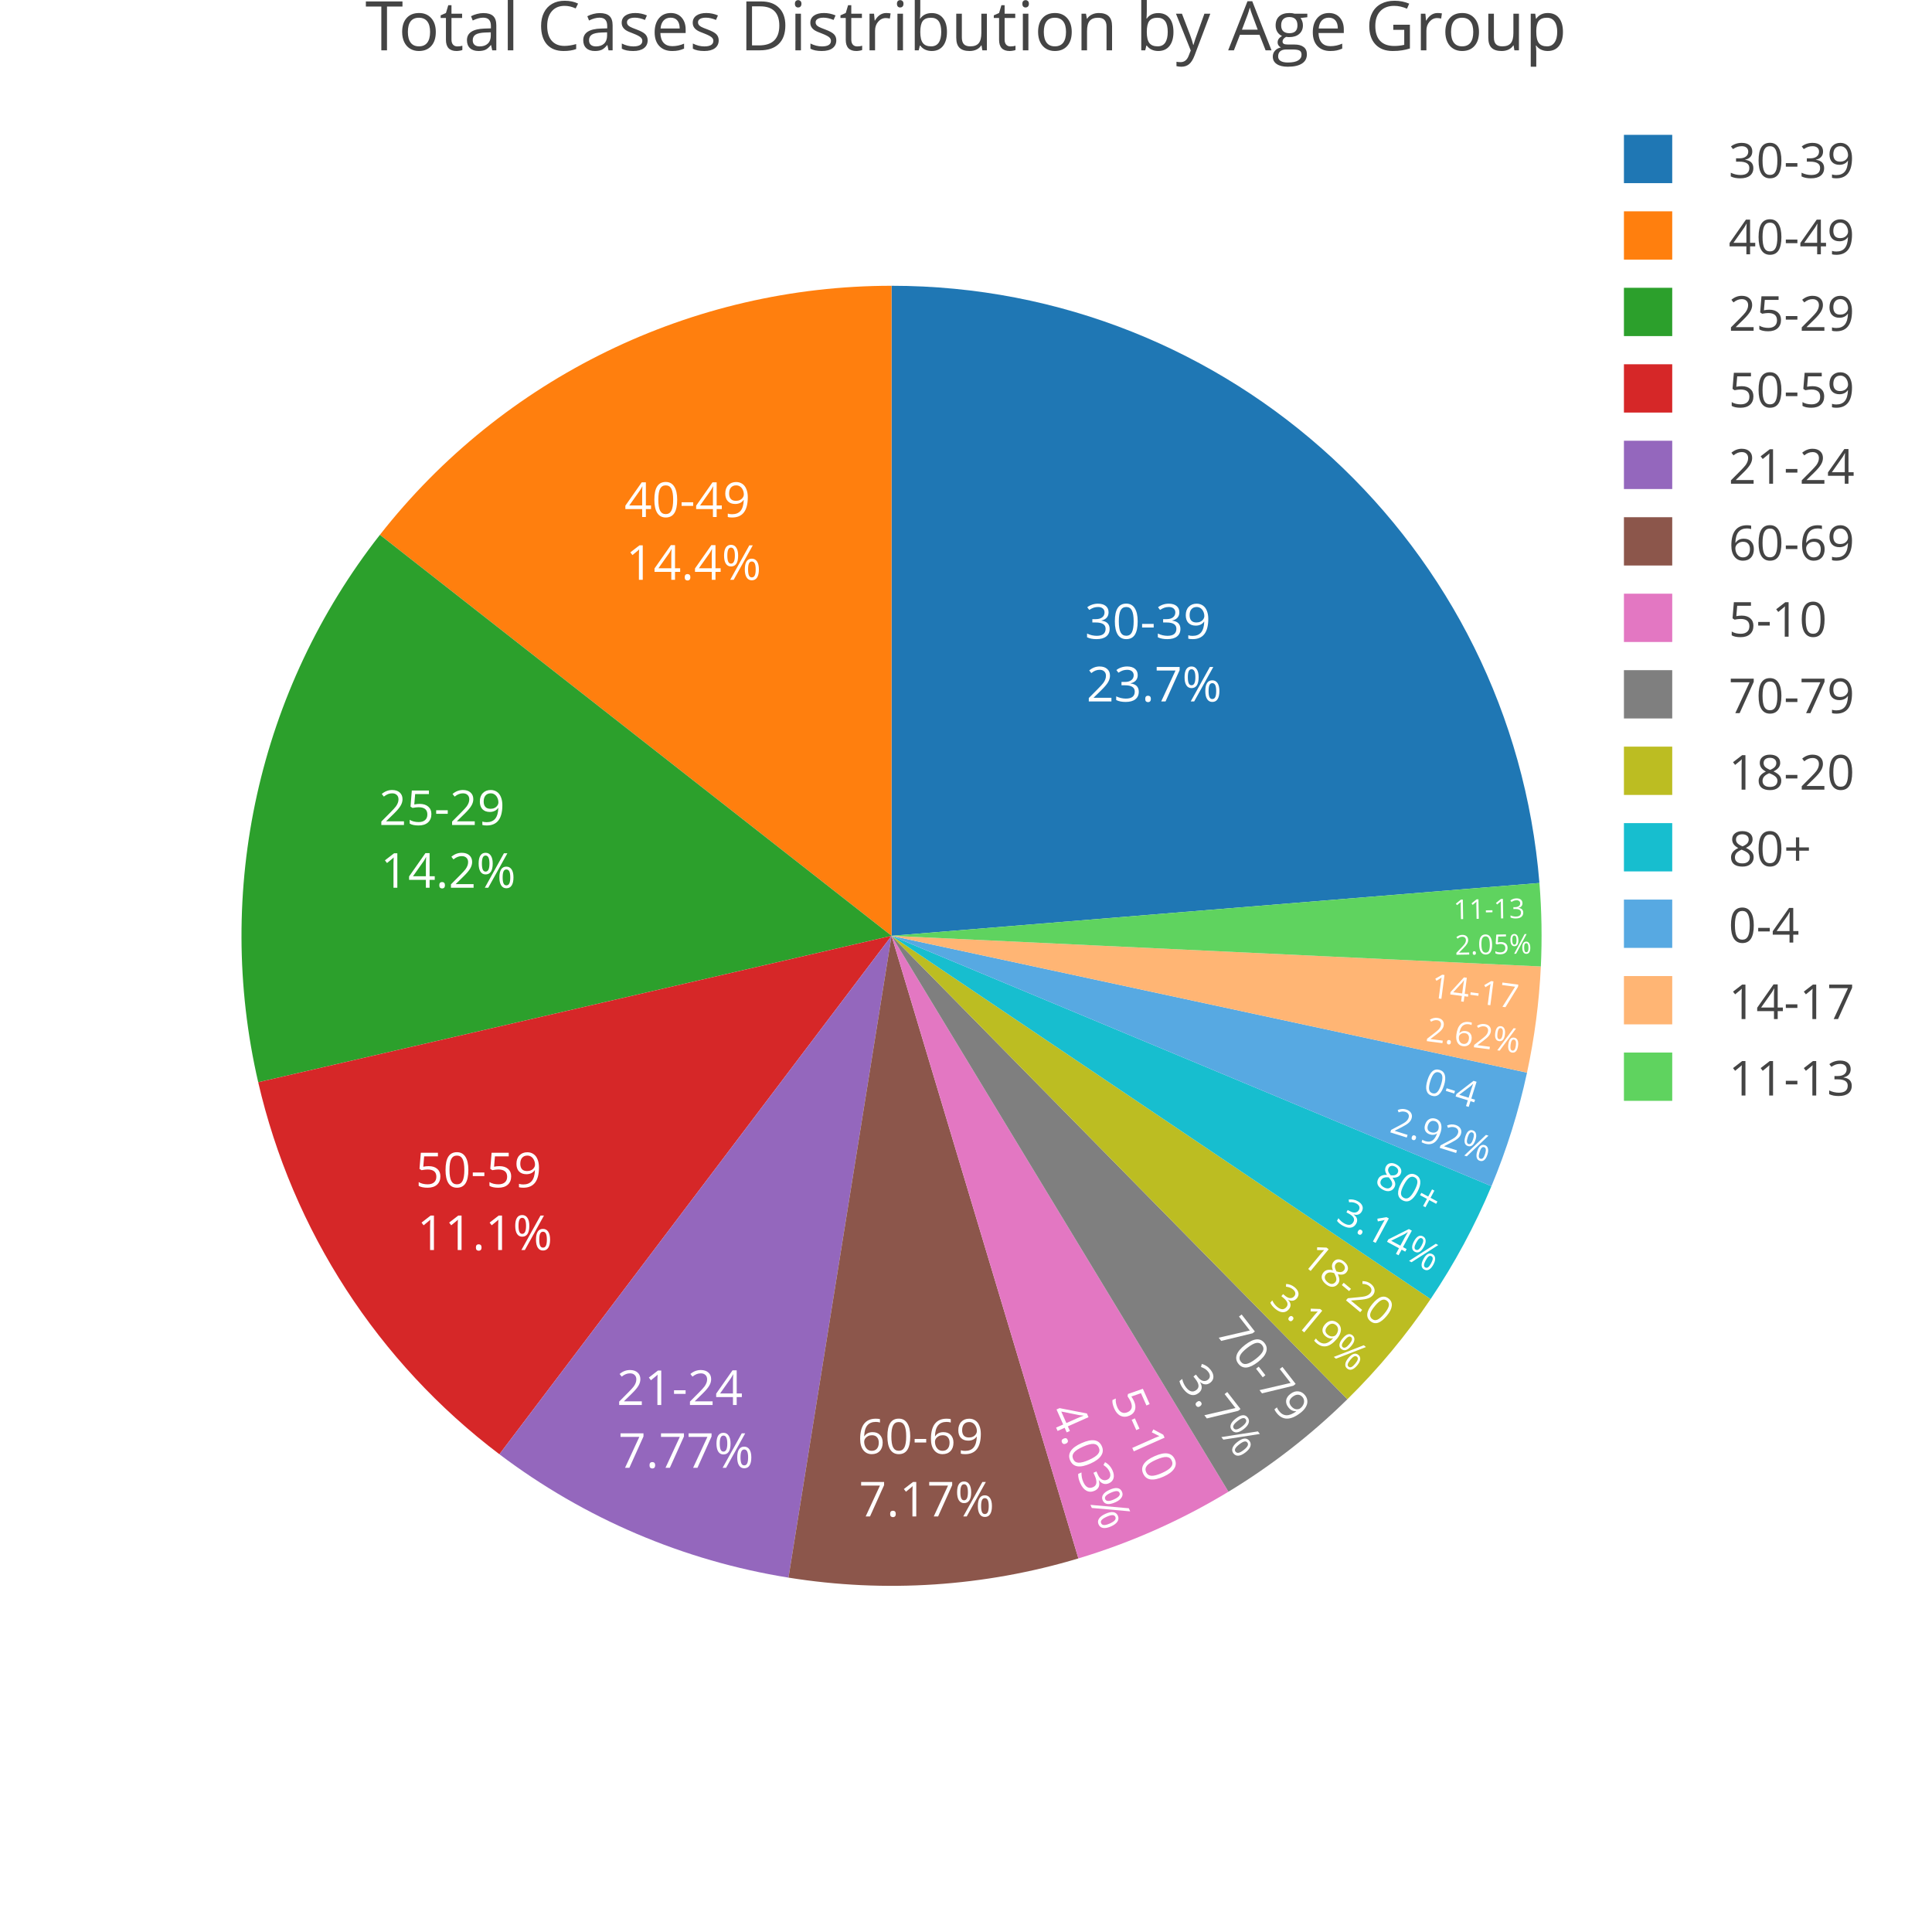
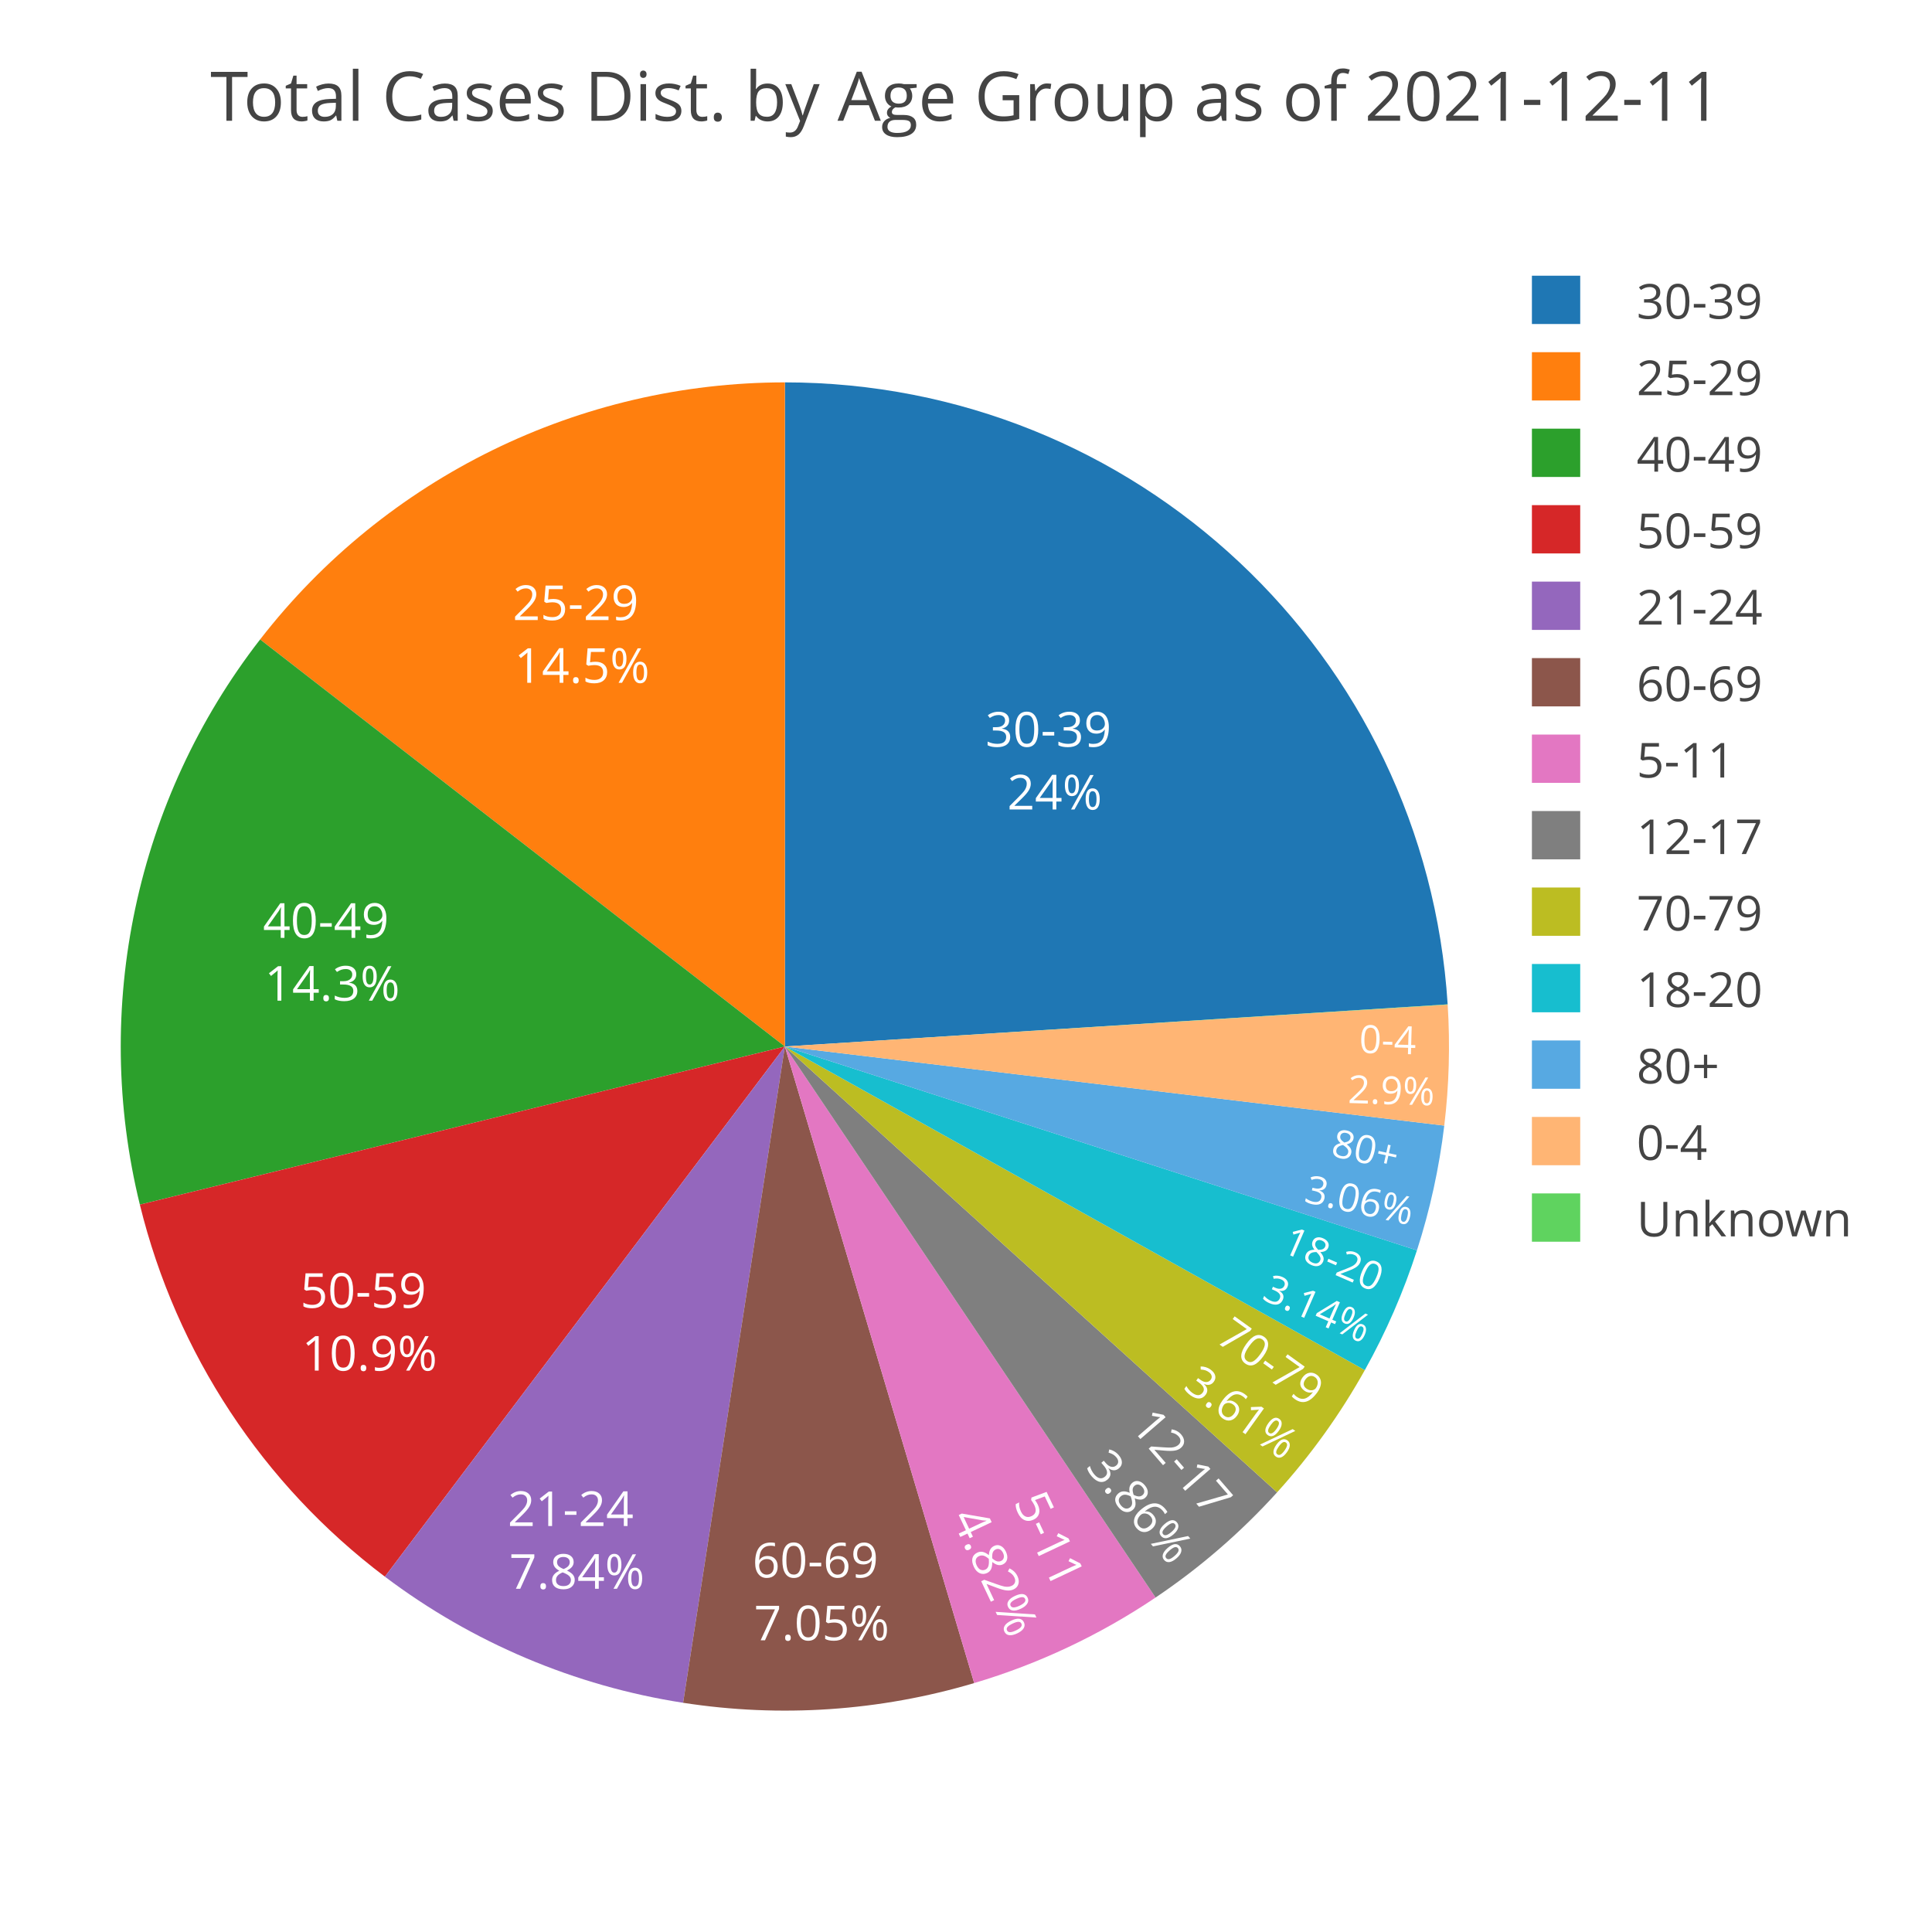
<svg xmlns="http://www.w3.org/2000/svg" class="main-svg" width="480" height="480" style="" viewBox="0 0 480 480">
  <rect x="0" y="0" width="480" height="480" style="fill: rgb(255, 255, 255); fill-opacity: 1;" />
-   <defs id="defs-c866b3">
+   <defs id="defs-971657">
    <g class="clips" />
    <g class="gradients" />
    <g class="patterns" />
  </defs>
  <g class="bglayer" />
  <g class="layer-below">
    <g class="imagelayer" />
    <g class="shapelayer" />
  </g>
  <g class="cartesianlayer" />
  <g class="polarlayer" />
  <g class="ternarylayer" />
  <g class="geolayer" />
  <g class="funnelarealayer" />
  <g class="pielayer">
    <g class="trace" stroke-linejoin="round" style="opacity: 1;">
      <g class="slice">
-         <path class="surface" d="M221.5,232.5l0,-161.5a161.5,161.5 0 0 1 160.966,148.378Z" style="pointer-events: all; stroke-width: 0; fill: rgb(31, 119, 180); fill-opacity: 1; stroke: rgb(68, 68, 68); stroke-opacity: 1;" />
-         <g class="slicetext">
-           <text data-notex="1" class="slicetext" transform="translate(286.7413,158.6689)" text-anchor="middle" x="0" y="0" style="font-family: 'Open Sans', verdana, arial, sans-serif; font-size: 12px; fill: rgb(255, 255, 255); fill-opacity: 1; white-space: pre;">
+         <path class="surface" d="M195,260l0,-165a165,165 0 0 1 164.667,154.53Z" style="pointer-events: all; stroke-width: 0; fill: rgb(31, 119, 180); fill-opacity: 1; stroke: rgb(68, 68, 68); stroke-opacity: 1;" />
+         <g class="slicetext">
+           <text data-notex="1" class="slicetext" transform="translate(262.0367,185.5109)" text-anchor="middle" x="0" y="0" style="font-family: 'Open Sans', verdana, arial, sans-serif; font-size: 12px; fill: rgb(255, 255, 255); fill-opacity: 1; white-space: pre;">
            <tspan class="line" dy="0em" x="0" y="0">30-39</tspan>
-             <tspan class="line" dy="1.3em" x="0" y="0">23.7%</tspan>
-           </text>
-         </g>
-       </g>
-       <g class="slice">
-         <path class="surface" d="M221.5,232.5l-127.116,-99.618a161.5,161.5 0 0 1 127.116,-61.882Z" style="pointer-events: all; stroke-width: 0; fill: rgb(255, 127, 14); fill-opacity: 1; stroke: rgb(68, 68, 68); stroke-opacity: 1;" />
-         <g class="slicetext">
-           <text data-notex="1" class="slicetext" transform="translate(172.3317,128.4458)" text-anchor="middle" x="0" y="0" style="font-family: 'Open Sans', verdana, arial, sans-serif; font-size: 12px; fill: rgb(255, 255, 255); fill-opacity: 1; white-space: pre;">
+             <tspan class="line" dy="1.3em" x="0" y="0">24%</tspan>
+           </text>
+         </g>
+       </g>
+       <g class="slice">
+         <path class="surface" d="M195,260l-130.376,-101.129a165,165 0 0 1 130.376,-63.871Z" style="pointer-events: all; stroke-width: 0; fill: rgb(255, 127, 14); fill-opacity: 1; stroke: rgb(68, 68, 68); stroke-opacity: 1;" />
+         <g class="slicetext">
+           <text data-notex="1" class="slicetext" transform="translate(144.588,154.0423)" text-anchor="middle" x="0" y="0" style="font-family: 'Open Sans', verdana, arial, sans-serif; font-size: 12px; fill: rgb(255, 255, 255); fill-opacity: 1; white-space: pre;">
+             <tspan class="line" dy="0em" x="0" y="0">25-29</tspan>
+             <tspan class="line" dy="1.3em" x="0" y="0">14.5%</tspan>
+           </text>
+         </g>
+       </g>
+       <g class="slice">
+         <path class="surface" d="M195,260l-160.254,39.288a165,165 0 0 1 29.878,-140.417Z" style="pointer-events: all; stroke-width: 0; fill: rgb(44, 160, 44); fill-opacity: 1; stroke: rgb(68, 68, 68); stroke-opacity: 1;" />
+         <g class="slicetext">
+           <text data-notex="1" class="slicetext" transform="translate(82.53775,233.0155)" text-anchor="middle" x="0" y="0" style="font-family: 'Open Sans', verdana, arial, sans-serif; font-size: 12px; fill: rgb(255, 255, 255); fill-opacity: 1; white-space: pre;">
            <tspan class="line" dy="0em" x="0" y="0">40-49</tspan>
-             <tspan class="line" dy="1.3em" x="0" y="0">14.4%</tspan>
-           </text>
-         </g>
-       </g>
-       <g class="slice">
-         <path class="surface" d="M221.5,232.5l-157.349,36.38a161.5,161.5 0 0 1 30.233,-135.998Z" style="pointer-events: all; stroke-width: 0; fill: rgb(44, 160, 44); fill-opacity: 1; stroke: rgb(68, 68, 68); stroke-opacity: 1;" />
-         <g class="slicetext">
-           <text data-notex="1" class="slicetext" transform="translate(111.3561,204.96)" text-anchor="middle" x="0" y="0" style="font-family: 'Open Sans', verdana, arial, sans-serif; font-size: 12px; fill: rgb(255, 255, 255); fill-opacity: 1; white-space: pre;">
-             <tspan class="line" dy="0em" x="0" y="0">25-29</tspan>
-             <tspan class="line" dy="1.3em" x="0" y="0">14.2%</tspan>
-           </text>
-         </g>
-       </g>
-       <g class="slice">
-         <path class="surface" d="M221.5,232.5l-97.424,128.806a161.5,161.5 0 0 1 -59.926,-92.426Z" style="pointer-events: all; stroke-width: 0; fill: rgb(214, 39, 40); fill-opacity: 1; stroke: rgb(68, 68, 68); stroke-opacity: 1;" />
-         <g class="slicetext">
-           <text data-notex="1" class="slicetext" transform="translate(120.4509,294.962)" text-anchor="middle" x="0" y="0" style="font-family: 'Open Sans', verdana, arial, sans-serif; font-size: 12px; fill: rgb(255, 255, 255); fill-opacity: 1; white-space: pre;">
+             <tspan class="line" dy="1.3em" x="0" y="0">14.3%</tspan>
+           </text>
+         </g>
+       </g>
+       <g class="slice">
+         <path class="surface" d="M195,260l-99.374,131.719a165,165 0 0 1 -60.881,-92.431Z" style="pointer-events: all; stroke-width: 0; fill: rgb(214, 39, 40); fill-opacity: 1; stroke: rgb(68, 68, 68); stroke-opacity: 1;" />
+         <g class="slicetext">
+           <text data-notex="1" class="slicetext" transform="translate(91.81284,324.9109)" text-anchor="middle" x="0" y="0" style="font-family: 'Open Sans', verdana, arial, sans-serif; font-size: 12px; fill: rgb(255, 255, 255); fill-opacity: 1; white-space: pre;">
            <tspan class="line" dy="0em" x="0" y="0">50-59</tspan>
-             <tspan class="line" dy="1.3em" x="0" y="0">11.1%</tspan>
-           </text>
-         </g>
-       </g>
-       <g class="slice">
-         <path class="surface" d="M221.5,232.5l-25.603,159.458a161.5,161.5 0 0 1 -71.821,-30.652Z" style="pointer-events: all; stroke-width: 0; fill: rgb(148, 103, 189); fill-opacity: 1; stroke: rgb(68, 68, 68); stroke-opacity: 1;" />
-         <g class="slicetext">
-           <text data-notex="1" class="slicetext" transform="translate(170.4485,349.0642)" text-anchor="middle" x="0" y="0" style="font-family: 'Open Sans', verdana, arial, sans-serif; font-size: 12px; fill: rgb(255, 255, 255); fill-opacity: 1; white-space: pre;">
+             <tspan class="line" dy="1.3em" x="0" y="0">10.9%</tspan>
+           </text>
+         </g>
+       </g>
+       <g class="slice">
+         <path class="surface" d="M195,260l-25.283,163.051a165,165 0 0 1 -74.091,-31.333Z" style="pointer-events: all; stroke-width: 0; fill: rgb(148, 103, 189); fill-opacity: 1; stroke: rgb(68, 68, 68); stroke-opacity: 1;" />
+         <g class="slicetext">
+           <text data-notex="1" class="slicetext" transform="translate(143.3288,379.1301)" text-anchor="middle" x="0" y="0" style="font-family: 'Open Sans', verdana, arial, sans-serif; font-size: 12px; fill: rgb(255, 255, 255); fill-opacity: 1; white-space: pre;">
            <tspan class="line" dy="0em" x="0" y="0">21-24</tspan>
-             <tspan class="line" dy="1.3em" x="0" y="0">7.77%</tspan>
-           </text>
-         </g>
-       </g>
-       <g class="slice">
-         <path class="surface" d="M221.5,232.5l46.423,154.684a161.5,161.5 0 0 1 -72.026,4.774Z" style="pointer-events: all; stroke-width: 0; fill: rgb(140, 86, 75); fill-opacity: 1; stroke: rgb(68, 68, 68); stroke-opacity: 1;" />
-         <g class="slicetext">
-           <text data-notex="1" class="slicetext" transform="translate(230.2293,361.157)" text-anchor="middle" x="0" y="0" style="font-family: 'Open Sans', verdana, arial, sans-serif; font-size: 12px; fill: rgb(255, 255, 255); fill-opacity: 1; white-space: pre;">
+             <tspan class="line" dy="1.3em" x="0" y="0">7.84%</tspan>
+           </text>
+         </g>
+       </g>
+       <g class="slice">
+         <path class="surface" d="M195,260l47.036,158.154a165,165 0 0 1 -72.318,4.898Z" style="pointer-events: all; stroke-width: 0; fill: rgb(140, 86, 75); fill-opacity: 1; stroke: rgb(68, 68, 68); stroke-opacity: 1;" />
+         <g class="slicetext">
+           <text data-notex="1" class="slicetext" transform="translate(204.1409,391.921)" text-anchor="middle" x="0" y="0" style="font-family: 'Open Sans', verdana, arial, sans-serif; font-size: 12px; fill: rgb(255, 255, 255); fill-opacity: 1; white-space: pre;">
            <tspan class="line" dy="0em" x="0" y="0">60-69</tspan>
-             <tspan class="line" dy="1.3em" x="0" y="0">7.17%</tspan>
-           </text>
-         </g>
-       </g>
-       <g class="slice">
-         <path class="surface" d="M221.5,232.5l83.706,138.114a161.5,161.5 0 0 1 -37.283,16.57Z" style="pointer-events: all; stroke-width: 0; fill: rgb(227, 119, 194); fill-opacity: 1; stroke: rgb(68, 68, 68); stroke-opacity: 1;" />
-         <g class="slicetext">
-           <text data-notex="1" class="slicetext" transform="translate(281.2421,359.5733)scale(0.9771968)rotate(66.03808)" text-anchor="middle" x="0" y="0" style="font-family: 'Open Sans', verdana, arial, sans-serif; font-size: 12px; fill: rgb(255, 255, 255); fill-opacity: 1; white-space: pre;">
-             <tspan class="line" dy="0em" x="0" y="0">5-10</tspan>
-             <tspan class="line" dy="1.3em" x="0" y="0">4.03%</tspan>
-           </text>
-         </g>
-       </g>
-       <g class="slice">
-         <path class="surface" d="M221.5,232.5l113.253,115.135a161.5,161.5 0 0 1 -29.546,22.979Z" style="pointer-events: all; stroke-width: 0; fill: rgb(127, 127, 127); fill-opacity: 1; stroke: rgb(68, 68, 68); stroke-opacity: 1;" />
-         <g class="slicetext">
-           <text data-notex="1" class="slicetext" transform="translate(311.7397,343.8603)scale(0.9384983)rotate(52.12681)" text-anchor="middle" x="0" y="0" style="font-family: 'Open Sans', verdana, arial, sans-serif; font-size: 12px; fill: rgb(255, 255, 255); fill-opacity: 1; white-space: pre;">
+             <tspan class="line" dy="1.3em" x="0" y="0">7.05%</tspan>
+           </text>
+         </g>
+       </g>
+       <g class="slice">
+         <path class="surface" d="M195,260l92.1,136.903a165,165 0 0 1 -45.065,21.25Z" style="pointer-events: all; stroke-width: 0; fill: rgb(227, 119, 194); fill-opacity: 1; stroke: rgb(68, 68, 68); stroke-opacity: 1;" />
+         <g class="slicetext">
+           <text data-notex="1" class="slicetext" transform="translate(257.5967,385.5832)rotate(64.75353)" text-anchor="middle" x="0" y="0" style="font-family: 'Open Sans', verdana, arial, sans-serif; font-size: 12px; fill: rgb(255, 255, 255); fill-opacity: 1; white-space: pre;">
+             <tspan class="line" dy="0em" x="0" y="0">5-11</tspan>
+             <tspan class="line" dy="1.3em" x="0" y="0">4.82%</tspan>
+           </text>
+         </g>
+       </g>
+       <g class="slice">
+         <path class="surface" d="M195,260l122.292,110.768a165,165 0 0 1 -30.192,26.135Z" style="pointer-events: all; stroke-width: 0; fill: rgb(127, 127, 127); fill-opacity: 1; stroke: rgb(68, 68, 68); stroke-opacity: 1;" />
+         <g class="slicetext">
+           <text data-notex="1" class="slicetext" transform="translate(291.5701,367.0455)scale(0.9673091)rotate(49.11949)" text-anchor="middle" x="0" y="0" style="font-family: 'Open Sans', verdana, arial, sans-serif; font-size: 12px; fill: rgb(255, 255, 255); fill-opacity: 1; white-space: pre;">
+             <tspan class="line" dy="0em" x="0" y="0">12-17</tspan>
+             <tspan class="line" dy="1.3em" x="0" y="0">3.86%</tspan>
+           </text>
+         </g>
+       </g>
+       <g class="slice">
+         <path class="surface" d="M195,260l144.086,80.4a165,165 0 0 1 -21.794,30.368Z" style="pointer-events: all; stroke-width: 0; fill: rgb(188, 189, 34); fill-opacity: 1; stroke: rgb(68, 68, 68); stroke-opacity: 1;" />
+         <g class="slicetext">
+           <text data-notex="1" class="slicetext" transform="translate(314.6027,342.376)scale(0.9196225)rotate(35.66536)" text-anchor="middle" x="0" y="0" style="font-family: 'Open Sans', verdana, arial, sans-serif; font-size: 12px; fill: rgb(255, 255, 255); fill-opacity: 1; white-space: pre;">
            <tspan class="line" dy="0em" x="0" y="0">70-79</tspan>
-             <tspan class="line" dy="1.3em" x="0" y="0">3.7%</tspan>
-           </text>
-         </g>
-       </g>
-       <g class="slice">
-         <path class="surface" d="M221.5,232.5l133.932,90.247a161.5,161.5 0 0 1 -20.679,24.889Z" style="pointer-events: all; stroke-width: 0; fill: rgb(188, 189, 34); fill-opacity: 1; stroke: rgb(68, 68, 68); stroke-opacity: 1;" />
-         <g class="slicetext">
-           <text data-notex="1" class="slicetext" transform="translate(333.8079,322.5696)scale(0.8171261)rotate(39.72263)" text-anchor="middle" x="0" y="0" style="font-family: 'Open Sans', verdana, arial, sans-serif; font-size: 12px; fill: rgb(255, 255, 255); fill-opacity: 1; white-space: pre;">
+             <tspan class="line" dy="1.3em" x="0" y="0">3.61%</tspan>
+           </text>
+         </g>
+       </g>
+       <g class="slice">
+         <path class="surface" d="M195,260l157.036,50.643a165,165 0 0 1 -12.95,29.757Z" style="pointer-events: all; stroke-width: 0; fill: rgb(23, 190, 207); fill-opacity: 1; stroke: rgb(68, 68, 68); stroke-opacity: 1;" />
+         <g class="slicetext">
+           <text data-notex="1" class="slicetext" transform="translate(331.0965,316.4841)scale(0.8233259)rotate(23.51786)" text-anchor="middle" x="0" y="0" style="font-family: 'Open Sans', verdana, arial, sans-serif; font-size: 12px; fill: rgb(255, 255, 255); fill-opacity: 1; white-space: pre;">
            <tspan class="line" dy="0em" x="0" y="0">18-20</tspan>
-             <tspan class="line" dy="1.3em" x="0" y="0">3.19%</tspan>
-           </text>
-         </g>
-       </g>
-       <g class="slice">
-         <path class="surface" d="M221.5,232.5l149.041,62.201a161.5,161.5 0 0 1 -15.109,28.046Z" style="pointer-events: all; stroke-width: 0; fill: rgb(23, 190, 207); fill-opacity: 1; stroke: rgb(68, 68, 68); stroke-opacity: 1;" />
-         <g class="slicetext">
-           <text data-notex="1" class="slicetext" transform="translate(349.5875,298.7047)scale(0.8070678)rotate(28.31285)" text-anchor="middle" x="0" y="0" style="font-family: 'Open Sans', verdana, arial, sans-serif; font-size: 12px; fill: rgb(255, 255, 255); fill-opacity: 1; white-space: pre;">
+             <tspan class="line" dy="1.3em" x="0" y="0">3.14%</tspan>
+           </text>
+         </g>
+       </g>
+       <g class="slice">
+         <path class="surface" d="M195,260l163.825,19.654a165,165 0 0 1 -6.789,30.989Z" style="pointer-events: all; stroke-width: 0; fill: rgb(87, 169, 226); fill-opacity: 1; stroke: rgb(68, 68, 68); stroke-opacity: 1;" />
+         <g class="slicetext">
+           <text data-notex="1" class="slicetext" transform="translate(339.7636,289.1877)scale(0.8085817)rotate(12.35767)" text-anchor="middle" x="0" y="0" style="font-family: 'Open Sans', verdana, arial, sans-serif; font-size: 12px; fill: rgb(255, 255, 255); fill-opacity: 1; white-space: pre;">
            <tspan class="line" dy="0em" x="0" y="0">80+</tspan>
-             <tspan class="line" dy="1.3em" x="0" y="0">3.14%</tspan>
-           </text>
-         </g>
-       </g>
-       <g class="slice">
-         <path class="surface" d="M221.5,232.5l157.882,33.995a161.5,161.5 0 0 1 -8.84,28.206Z" style="pointer-events: all; stroke-width: 0; fill: rgb(87, 169, 226); fill-opacity: 1; stroke: rgb(68, 68, 68); stroke-opacity: 1;" />
-         <g class="slicetext">
-           <text data-notex="1" class="slicetext" transform="translate(360.7474,273.7093)scale(0.760174)rotate(17.40198)" text-anchor="middle" x="0" y="0" style="font-family: 'Open Sans', verdana, arial, sans-serif; font-size: 12px; fill: rgb(255, 255, 255); fill-opacity: 1; white-space: pre;">
+             <tspan class="line" dy="1.3em" x="0" y="0">3.06%</tspan>
+           </text>
+         </g>
+       </g>
+       <g class="slice">
+         <path class="surface" d="M195,260l164.672,-10.395a165,165 0 0 1 -0.847,30.049Z" style="pointer-events: all; stroke-width: 0; fill: rgb(255, 181, 116); fill-opacity: 1; stroke: rgb(68, 68, 68); stroke-opacity: 1;" />
+         <g class="slicetext">
+           <text data-notex="1" class="slicetext" transform="translate(345.9438,261.7971)scale(0.8041928)rotate(1.614562)" text-anchor="middle" x="0" y="0" style="font-family: 'Open Sans', verdana, arial, sans-serif; font-size: 12px; fill: rgb(255, 255, 255); fill-opacity: 1; white-space: pre;">
            <tspan class="line" dy="0em" x="0" y="0">0-4</tspan>
-             <tspan class="line" dy="1.3em" x="0" y="0">2.92%</tspan>
-           </text>
-         </g>
-       </g>
-       <g class="slice">
-         <path class="surface" d="M221.5,232.5l161.32,7.615a161.5,161.5 0 0 1 -3.439,26.379Z" style="pointer-events: all; stroke-width: 0; fill: rgb(255, 181, 116); fill-opacity: 1; stroke: rgb(68, 68, 68); stroke-opacity: 1;" />
-         <g class="slicetext">
-           <text data-notex="1" class="slicetext" transform="translate(367.1165,249.3327)scale(0.6977309)rotate(7.427026)" text-anchor="middle" x="0" y="0" style="font-family: 'Open Sans', verdana, arial, sans-serif; font-size: 12px; fill: rgb(255, 255, 255); fill-opacity: 1; white-space: pre;">
-             <tspan class="line" dy="0em" x="0" y="0">14-17</tspan>
-             <tspan class="line" dy="1.3em" x="0" y="0">2.62%</tspan>
-           </text>
-         </g>
-       </g>
-       <g class="slice">
-         <path class="surface" d="M221.5,232.5l160.966,-13.122a161.5,161.5 0 0 1 0.354,20.738Z" style="pointer-events: all; stroke-width: 0; fill: rgb(95, 211, 95); fill-opacity: 1; stroke: rgb(68, 68, 68); stroke-opacity: 1;" />
-         <g class="slicetext">
-           <text data-notex="1" class="slicetext" transform="translate(370.8867,228.2172)scale(0.5663516)rotate(-0.9789154)" text-anchor="middle" x="0" y="0" style="font-family: 'Open Sans', verdana, arial, sans-serif; font-size: 12px; fill: rgb(255, 255, 255); fill-opacity: 1; white-space: pre;">
-             <tspan class="line" dy="0em" x="0" y="0">11-13</tspan>
-             <tspan class="line" dy="1.3em" x="0" y="0">2.05%</tspan>
+             <tspan class="line" dy="1.3em" x="0" y="0">2.9%</tspan>
+           </text>
+         </g>
+       </g>
+       <g class="slice">
+         <path class="surface" d="M195,260l164.667,-10.47a165,165 0 0 1 0.005,0.075Z" style="pointer-events: all; stroke-width: 0; fill: rgb(95, 211, 95); fill-opacity: 1; stroke: rgb(68, 68, 68); stroke-opacity: 1;" />
+         <g class="slicetext">
+           <text data-notex="1" class="slicetext" transform="translate(359.591,249.5653)scale(0.00240027)rotate(-3.625025)" text-anchor="middle" x="0" y="0" style="font-family: 'Open Sans', verdana, arial, sans-serif; font-size: 12px; fill: rgb(255, 255, 255); fill-opacity: 1; white-space: pre;">
+             <tspan class="line" dy="0em" x="0" y="0">Unknown</tspan>
+             <tspan class="line" dy="1.3em" x="0" y="0">0.00724%</tspan>
          </text>
        </g>
      </g>
    </g>
  </g>
  <g class="iciclelayer" />
  <g class="treemaplayer" />
  <g class="sunburstlayer" />
  <g class="glimages" />
-   <defs id="topdefs-c866b3">
+   <defs id="topdefs-971657">
    <g class="clips" />
-     <clipPath id="legendc866b3">
-       <rect width="81" height="257" x="0" y="0" />
+     <clipPath id="legend971657">
+       <rect width="101" height="257" x="0" y="0" />
    </clipPath>
  </defs>
  <g class="layer-above">
    <g class="imagelayer" />
    <g class="shapelayer" />
  </g>
  <g class="infolayer">
-     <g class="legend" pointer-events="all" transform="translate(389.46,25)">
-       <rect class="bg" shape-rendering="crispEdges" style="stroke: rgb(68, 68, 68); stroke-opacity: 1; fill: rgb(255, 255, 255); fill-opacity: 1; stroke-width: 0px;" width="81" height="257" x="0" y="0" />
-       <g class="scrollbox" transform="" clip-path="url(#legendc866b3)">
+     <g class="legend" pointer-events="all" transform="translate(366.6,60)">
+       <rect class="bg" shape-rendering="crispEdges" style="stroke: rgb(68, 68, 68); stroke-opacity: 1; fill: rgb(255, 255, 255); fill-opacity: 1; stroke-width: 0px;" width="101" height="257" x="0" y="0" />
+       <g class="scrollbox" transform="" clip-path="url(#legend971657)">
        <g class="groups">
          <g class="traces" style="opacity: 1;" transform="translate(0,14.5)">
            <text class="legendtext" text-anchor="start" x="40" y="4.68" style="font-family: 'Open Sans', verdana, arial, sans-serif; font-size: 12px; fill: rgb(68, 68, 68); fill-opacity: 1; white-space: pre;">30-39</text>
            <g class="layers" style="opacity: 1;">
              <g class="legendfill" />
              <g class="legendlines" />
              <g class="legendsymbols">
                <g class="legendpoints">
                  <path class="legendpie" d="M6,6H-6V-6H6Z" transform="translate(20,0)" style="stroke-width: 0; fill: rgb(31, 119, 180); fill-opacity: 1; stroke: rgb(68, 68, 68); stroke-opacity: 1;" />
                </g>
              </g>
            </g>
-             <rect class="legendtoggle" x="0" y="-9.5" width="75.969" height="19" style="fill: rgb(0, 0, 0); fill-opacity: 0;" />
+             <rect class="legendtoggle" x="0" y="-9.5" width="95.781" height="19" style="fill: rgb(0, 0, 0); fill-opacity: 0;" />
          </g>
          <g class="traces" style="opacity: 1;" transform="translate(0,33.5)">
+             <text class="legendtext" text-anchor="start" x="40" y="4.68" style="font-family: 'Open Sans', verdana, arial, sans-serif; font-size: 12px; fill: rgb(68, 68, 68); fill-opacity: 1; white-space: pre;">25-29</text>
+             <g class="layers" style="opacity: 1;">
+               <g class="legendfill" />
+               <g class="legendlines" />
+               <g class="legendsymbols">
+                 <g class="legendpoints">
+                   <path class="legendpie" d="M6,6H-6V-6H6Z" transform="translate(20,0)" style="stroke-width: 0; fill: rgb(255, 127, 14); fill-opacity: 1; stroke: rgb(68, 68, 68); stroke-opacity: 1;" />
+                 </g>
+               </g>
+             </g>
+             <rect class="legendtoggle" x="0" y="-9.5" width="95.781" height="19" style="fill: rgb(0, 0, 0); fill-opacity: 0;" />
+           </g>
+           <g class="traces" style="opacity: 1;" transform="translate(0,52.5)">
            <text class="legendtext" text-anchor="start" x="40" y="4.68" style="font-family: 'Open Sans', verdana, arial, sans-serif; font-size: 12px; fill: rgb(68, 68, 68); fill-opacity: 1; white-space: pre;">40-49</text>
            <g class="layers" style="opacity: 1;">
              <g class="legendfill" />
              <g class="legendlines" />
              <g class="legendsymbols">
                <g class="legendpoints">
-                   <path class="legendpie" d="M6,6H-6V-6H6Z" transform="translate(20,0)" style="stroke-width: 0; fill: rgb(255, 127, 14); fill-opacity: 1; stroke: rgb(68, 68, 68); stroke-opacity: 1;" />
-                 </g>
-               </g>
-             </g>
-             <rect class="legendtoggle" x="0" y="-9.5" width="75.969" height="19" style="fill: rgb(0, 0, 0); fill-opacity: 0;" />
-           </g>
-           <g class="traces" style="opacity: 1;" transform="translate(0,52.5)">
-             <text class="legendtext" text-anchor="start" x="40" y="4.68" style="font-family: 'Open Sans', verdana, arial, sans-serif; font-size: 12px; fill: rgb(68, 68, 68); fill-opacity: 1; white-space: pre;">25-29</text>
-             <g class="layers" style="opacity: 1;">
-               <g class="legendfill" />
-               <g class="legendlines" />
-               <g class="legendsymbols">
-                 <g class="legendpoints">
                  <path class="legendpie" d="M6,6H-6V-6H6Z" transform="translate(20,0)" style="stroke-width: 0; fill: rgb(44, 160, 44); fill-opacity: 1; stroke: rgb(68, 68, 68); stroke-opacity: 1;" />
                </g>
              </g>
            </g>
-             <rect class="legendtoggle" x="0" y="-9.5" width="75.969" height="19" style="fill: rgb(0, 0, 0); fill-opacity: 0;" />
+             <rect class="legendtoggle" x="0" y="-9.5" width="95.781" height="19" style="fill: rgb(0, 0, 0); fill-opacity: 0;" />
          </g>
          <g class="traces" style="opacity: 1;" transform="translate(0,71.5)">
            <text class="legendtext" text-anchor="start" x="40" y="4.68" style="font-family: 'Open Sans', verdana, arial, sans-serif; font-size: 12px; fill: rgb(68, 68, 68); fill-opacity: 1; white-space: pre;">50-59</text>
            <g class="layers" style="opacity: 1;">
              <g class="legendfill" />
              <g class="legendlines" />
              <g class="legendsymbols">
                <g class="legendpoints">
                  <path class="legendpie" d="M6,6H-6V-6H6Z" transform="translate(20,0)" style="stroke-width: 0; fill: rgb(214, 39, 40); fill-opacity: 1; stroke: rgb(68, 68, 68); stroke-opacity: 1;" />
                </g>
              </g>
            </g>
-             <rect class="legendtoggle" x="0" y="-9.5" width="75.969" height="19" style="fill: rgb(0, 0, 0); fill-opacity: 0;" />
+             <rect class="legendtoggle" x="0" y="-9.5" width="95.781" height="19" style="fill: rgb(0, 0, 0); fill-opacity: 0;" />
          </g>
          <g class="traces" style="opacity: 1;" transform="translate(0,90.5)">
            <text class="legendtext" text-anchor="start" x="40" y="4.68" style="font-family: 'Open Sans', verdana, arial, sans-serif; font-size: 12px; fill: rgb(68, 68, 68); fill-opacity: 1; white-space: pre;">21-24</text>
            <g class="layers" style="opacity: 1;">
              <g class="legendfill" />
              <g class="legendlines" />
              <g class="legendsymbols">
                <g class="legendpoints">
                  <path class="legendpie" d="M6,6H-6V-6H6Z" transform="translate(20,0)" style="stroke-width: 0; fill: rgb(148, 103, 189); fill-opacity: 1; stroke: rgb(68, 68, 68); stroke-opacity: 1;" />
                </g>
              </g>
            </g>
-             <rect class="legendtoggle" x="0" y="-9.5" width="75.969" height="19" style="fill: rgb(0, 0, 0); fill-opacity: 0;" />
+             <rect class="legendtoggle" x="0" y="-9.5" width="95.781" height="19" style="fill: rgb(0, 0, 0); fill-opacity: 0;" />
          </g>
          <g class="traces" style="opacity: 1;" transform="translate(0,109.5)">
            <text class="legendtext" text-anchor="start" x="40" y="4.68" style="font-family: 'Open Sans', verdana, arial, sans-serif; font-size: 12px; fill: rgb(68, 68, 68); fill-opacity: 1; white-space: pre;">60-69</text>
            <g class="layers" style="opacity: 1;">
              <g class="legendfill" />
              <g class="legendlines" />
              <g class="legendsymbols">
                <g class="legendpoints">
                  <path class="legendpie" d="M6,6H-6V-6H6Z" transform="translate(20,0)" style="stroke-width: 0; fill: rgb(140, 86, 75); fill-opacity: 1; stroke: rgb(68, 68, 68); stroke-opacity: 1;" />
                </g>
              </g>
            </g>
-             <rect class="legendtoggle" x="0" y="-9.5" width="75.969" height="19" style="fill: rgb(0, 0, 0); fill-opacity: 0;" />
+             <rect class="legendtoggle" x="0" y="-9.5" width="95.781" height="19" style="fill: rgb(0, 0, 0); fill-opacity: 0;" />
          </g>
          <g class="traces" style="opacity: 1;" transform="translate(0,128.5)">
-             <text class="legendtext" text-anchor="start" x="40" y="4.68" style="font-family: 'Open Sans', verdana, arial, sans-serif; font-size: 12px; fill: rgb(68, 68, 68); fill-opacity: 1; white-space: pre;">5-10</text>
+             <text class="legendtext" text-anchor="start" x="40" y="4.68" style="font-family: 'Open Sans', verdana, arial, sans-serif; font-size: 12px; fill: rgb(68, 68, 68); fill-opacity: 1; white-space: pre;">5-11</text>
            <g class="layers" style="opacity: 1;">
              <g class="legendfill" />
              <g class="legendlines" />
              <g class="legendsymbols">
                <g class="legendpoints">
                  <path class="legendpie" d="M6,6H-6V-6H6Z" transform="translate(20,0)" style="stroke-width: 0; fill: rgb(227, 119, 194); fill-opacity: 1; stroke: rgb(68, 68, 68); stroke-opacity: 1;" />
                </g>
              </g>
            </g>
-             <rect class="legendtoggle" x="0" y="-9.5" width="75.969" height="19" style="fill: rgb(0, 0, 0); fill-opacity: 0;" />
+             <rect class="legendtoggle" x="0" y="-9.5" width="95.781" height="19" style="fill: rgb(0, 0, 0); fill-opacity: 0;" />
          </g>
          <g class="traces" style="opacity: 1;" transform="translate(0,147.5)">
+             <text class="legendtext" text-anchor="start" x="40" y="4.68" style="font-family: 'Open Sans', verdana, arial, sans-serif; font-size: 12px; fill: rgb(68, 68, 68); fill-opacity: 1; white-space: pre;">12-17</text>
+             <g class="layers" style="opacity: 1;">
+               <g class="legendfill" />
+               <g class="legendlines" />
+               <g class="legendsymbols">
+                 <g class="legendpoints">
+                   <path class="legendpie" d="M6,6H-6V-6H6Z" transform="translate(20,0)" style="stroke-width: 0; fill: rgb(127, 127, 127); fill-opacity: 1; stroke: rgb(68, 68, 68); stroke-opacity: 1;" />
+                 </g>
+               </g>
+             </g>
+             <rect class="legendtoggle" x="0" y="-9.5" width="95.781" height="19" style="fill: rgb(0, 0, 0); fill-opacity: 0;" />
+           </g>
+           <g class="traces" style="opacity: 1;" transform="translate(0,166.5)">
            <text class="legendtext" text-anchor="start" x="40" y="4.68" style="font-family: 'Open Sans', verdana, arial, sans-serif; font-size: 12px; fill: rgb(68, 68, 68); fill-opacity: 1; white-space: pre;">70-79</text>
            <g class="layers" style="opacity: 1;">
              <g class="legendfill" />
              <g class="legendlines" />
              <g class="legendsymbols">
                <g class="legendpoints">
-                   <path class="legendpie" d="M6,6H-6V-6H6Z" transform="translate(20,0)" style="stroke-width: 0; fill: rgb(127, 127, 127); fill-opacity: 1; stroke: rgb(68, 68, 68); stroke-opacity: 1;" />
-                 </g>
-               </g>
-             </g>
-             <rect class="legendtoggle" x="0" y="-9.5" width="75.969" height="19" style="fill: rgb(0, 0, 0); fill-opacity: 0;" />
-           </g>
-           <g class="traces" style="opacity: 1;" transform="translate(0,166.5)">
+                   <path class="legendpie" d="M6,6H-6V-6H6Z" transform="translate(20,0)" style="stroke-width: 0; fill: rgb(188, 189, 34); fill-opacity: 1; stroke: rgb(68, 68, 68); stroke-opacity: 1;" />
+                 </g>
+               </g>
+             </g>
+             <rect class="legendtoggle" x="0" y="-9.5" width="95.781" height="19" style="fill: rgb(0, 0, 0); fill-opacity: 0;" />
+           </g>
+           <g class="traces" style="opacity: 1;" transform="translate(0,185.5)">
            <text class="legendtext" text-anchor="start" x="40" y="4.68" style="font-family: 'Open Sans', verdana, arial, sans-serif; font-size: 12px; fill: rgb(68, 68, 68); fill-opacity: 1; white-space: pre;">18-20</text>
            <g class="layers" style="opacity: 1;">
              <g class="legendfill" />
              <g class="legendlines" />
              <g class="legendsymbols">
                <g class="legendpoints">
-                   <path class="legendpie" d="M6,6H-6V-6H6Z" transform="translate(20,0)" style="stroke-width: 0; fill: rgb(188, 189, 34); fill-opacity: 1; stroke: rgb(68, 68, 68); stroke-opacity: 1;" />
-                 </g>
-               </g>
-             </g>
-             <rect class="legendtoggle" x="0" y="-9.5" width="75.969" height="19" style="fill: rgb(0, 0, 0); fill-opacity: 0;" />
-           </g>
-           <g class="traces" style="opacity: 1;" transform="translate(0,185.5)">
+                   <path class="legendpie" d="M6,6H-6V-6H6Z" transform="translate(20,0)" style="stroke-width: 0; fill: rgb(23, 190, 207); fill-opacity: 1; stroke: rgb(68, 68, 68); stroke-opacity: 1;" />
+                 </g>
+               </g>
+             </g>
+             <rect class="legendtoggle" x="0" y="-9.5" width="95.781" height="19" style="fill: rgb(0, 0, 0); fill-opacity: 0;" />
+           </g>
+           <g class="traces" style="opacity: 1;" transform="translate(0,204.5)">
            <text class="legendtext" text-anchor="start" x="40" y="4.68" style="font-family: 'Open Sans', verdana, arial, sans-serif; font-size: 12px; fill: rgb(68, 68, 68); fill-opacity: 1; white-space: pre;">80+</text>
            <g class="layers" style="opacity: 1;">
              <g class="legendfill" />
              <g class="legendlines" />
              <g class="legendsymbols">
                <g class="legendpoints">
-                   <path class="legendpie" d="M6,6H-6V-6H6Z" transform="translate(20,0)" style="stroke-width: 0; fill: rgb(23, 190, 207); fill-opacity: 1; stroke: rgb(68, 68, 68); stroke-opacity: 1;" />
-                 </g>
-               </g>
-             </g>
-             <rect class="legendtoggle" x="0" y="-9.5" width="75.969" height="19" style="fill: rgb(0, 0, 0); fill-opacity: 0;" />
-           </g>
-           <g class="traces" style="opacity: 1;" transform="translate(0,204.5)">
+                   <path class="legendpie" d="M6,6H-6V-6H6Z" transform="translate(20,0)" style="stroke-width: 0; fill: rgb(87, 169, 226); fill-opacity: 1; stroke: rgb(68, 68, 68); stroke-opacity: 1;" />
+                 </g>
+               </g>
+             </g>
+             <rect class="legendtoggle" x="0" y="-9.5" width="95.781" height="19" style="fill: rgb(0, 0, 0); fill-opacity: 0;" />
+           </g>
+           <g class="traces" style="opacity: 1;" transform="translate(0,223.5)">
            <text class="legendtext" text-anchor="start" x="40" y="4.68" style="font-family: 'Open Sans', verdana, arial, sans-serif; font-size: 12px; fill: rgb(68, 68, 68); fill-opacity: 1; white-space: pre;">0-4</text>
            <g class="layers" style="opacity: 1;">
              <g class="legendfill" />
              <g class="legendlines" />
              <g class="legendsymbols">
                <g class="legendpoints">
-                   <path class="legendpie" d="M6,6H-6V-6H6Z" transform="translate(20,0)" style="stroke-width: 0; fill: rgb(87, 169, 226); fill-opacity: 1; stroke: rgb(68, 68, 68); stroke-opacity: 1;" />
-                 </g>
-               </g>
-             </g>
-             <rect class="legendtoggle" x="0" y="-9.5" width="75.969" height="19" style="fill: rgb(0, 0, 0); fill-opacity: 0;" />
-           </g>
-           <g class="traces" style="opacity: 1;" transform="translate(0,223.5)">
-             <text class="legendtext" text-anchor="start" x="40" y="4.68" style="font-family: 'Open Sans', verdana, arial, sans-serif; font-size: 12px; fill: rgb(68, 68, 68); fill-opacity: 1; white-space: pre;">14-17</text>
-             <g class="layers" style="opacity: 1;">
-               <g class="legendfill" />
-               <g class="legendlines" />
-               <g class="legendsymbols">
-                 <g class="legendpoints">
                  <path class="legendpie" d="M6,6H-6V-6H6Z" transform="translate(20,0)" style="stroke-width: 0; fill: rgb(255, 181, 116); fill-opacity: 1; stroke: rgb(68, 68, 68); stroke-opacity: 1;" />
                </g>
              </g>
            </g>
-             <rect class="legendtoggle" x="0" y="-9.5" width="75.969" height="19" style="fill: rgb(0, 0, 0); fill-opacity: 0;" />
+             <rect class="legendtoggle" x="0" y="-9.5" width="95.781" height="19" style="fill: rgb(0, 0, 0); fill-opacity: 0;" />
          </g>
          <g class="traces" style="opacity: 1;" transform="translate(0,242.5)">
-             <text class="legendtext" text-anchor="start" x="40" y="4.68" style="font-family: 'Open Sans', verdana, arial, sans-serif; font-size: 12px; fill: rgb(68, 68, 68); fill-opacity: 1; white-space: pre;">11-13</text>
+             <text class="legendtext" text-anchor="start" x="40" y="4.68" style="font-family: 'Open Sans', verdana, arial, sans-serif; font-size: 12px; fill: rgb(68, 68, 68); fill-opacity: 1; white-space: pre;">Unknown</text>
            <g class="layers" style="opacity: 1;">
              <g class="legendfill" />
              <g class="legendlines" />
              <g class="legendsymbols">
                <g class="legendpoints">
                  <path class="legendpie" d="M6,6H-6V-6H6Z" transform="translate(20,0)" style="stroke-width: 0; fill: rgb(95, 211, 95); fill-opacity: 1; stroke: rgb(68, 68, 68); stroke-opacity: 1;" />
                </g>
              </g>
            </g>
-             <rect class="legendtoggle" x="0" y="-9.5" width="75.969" height="19" style="fill: rgb(0, 0, 0); fill-opacity: 0;" />
+             <rect class="legendtoggle" x="0" y="-9.5" width="95.781" height="19" style="fill: rgb(0, 0, 0); fill-opacity: 0;" />
          </g>
        </g>
      </g>
      <rect class="scrollbar" rx="20" ry="3" width="0" height="0" style="fill: rgb(128, 139, 164); fill-opacity: 1;" x="0" y="0" />
    </g>
    <g class="g-gtitle">
-       <text class="gtitle" x="240" y="12.5" text-anchor="middle" dy="0em" style="font-family: 'Open Sans', verdana, arial, sans-serif; font-size: 17px; fill: rgb(68, 68, 68); opacity: 1; font-weight: normal; white-space: pre;">Total Cases Distribution by Age Group</text>
+       <text class="gtitle" x="240" y="30" text-anchor="middle" dy="0em" style="font-family: 'Open Sans', verdana, arial, sans-serif; font-size: 17px; fill: rgb(68, 68, 68); opacity: 1; font-weight: normal; white-space: pre;">Total Cases Dist. by Age Group as of 2021-12-11</text>
    </g>
  </g>
</svg>
